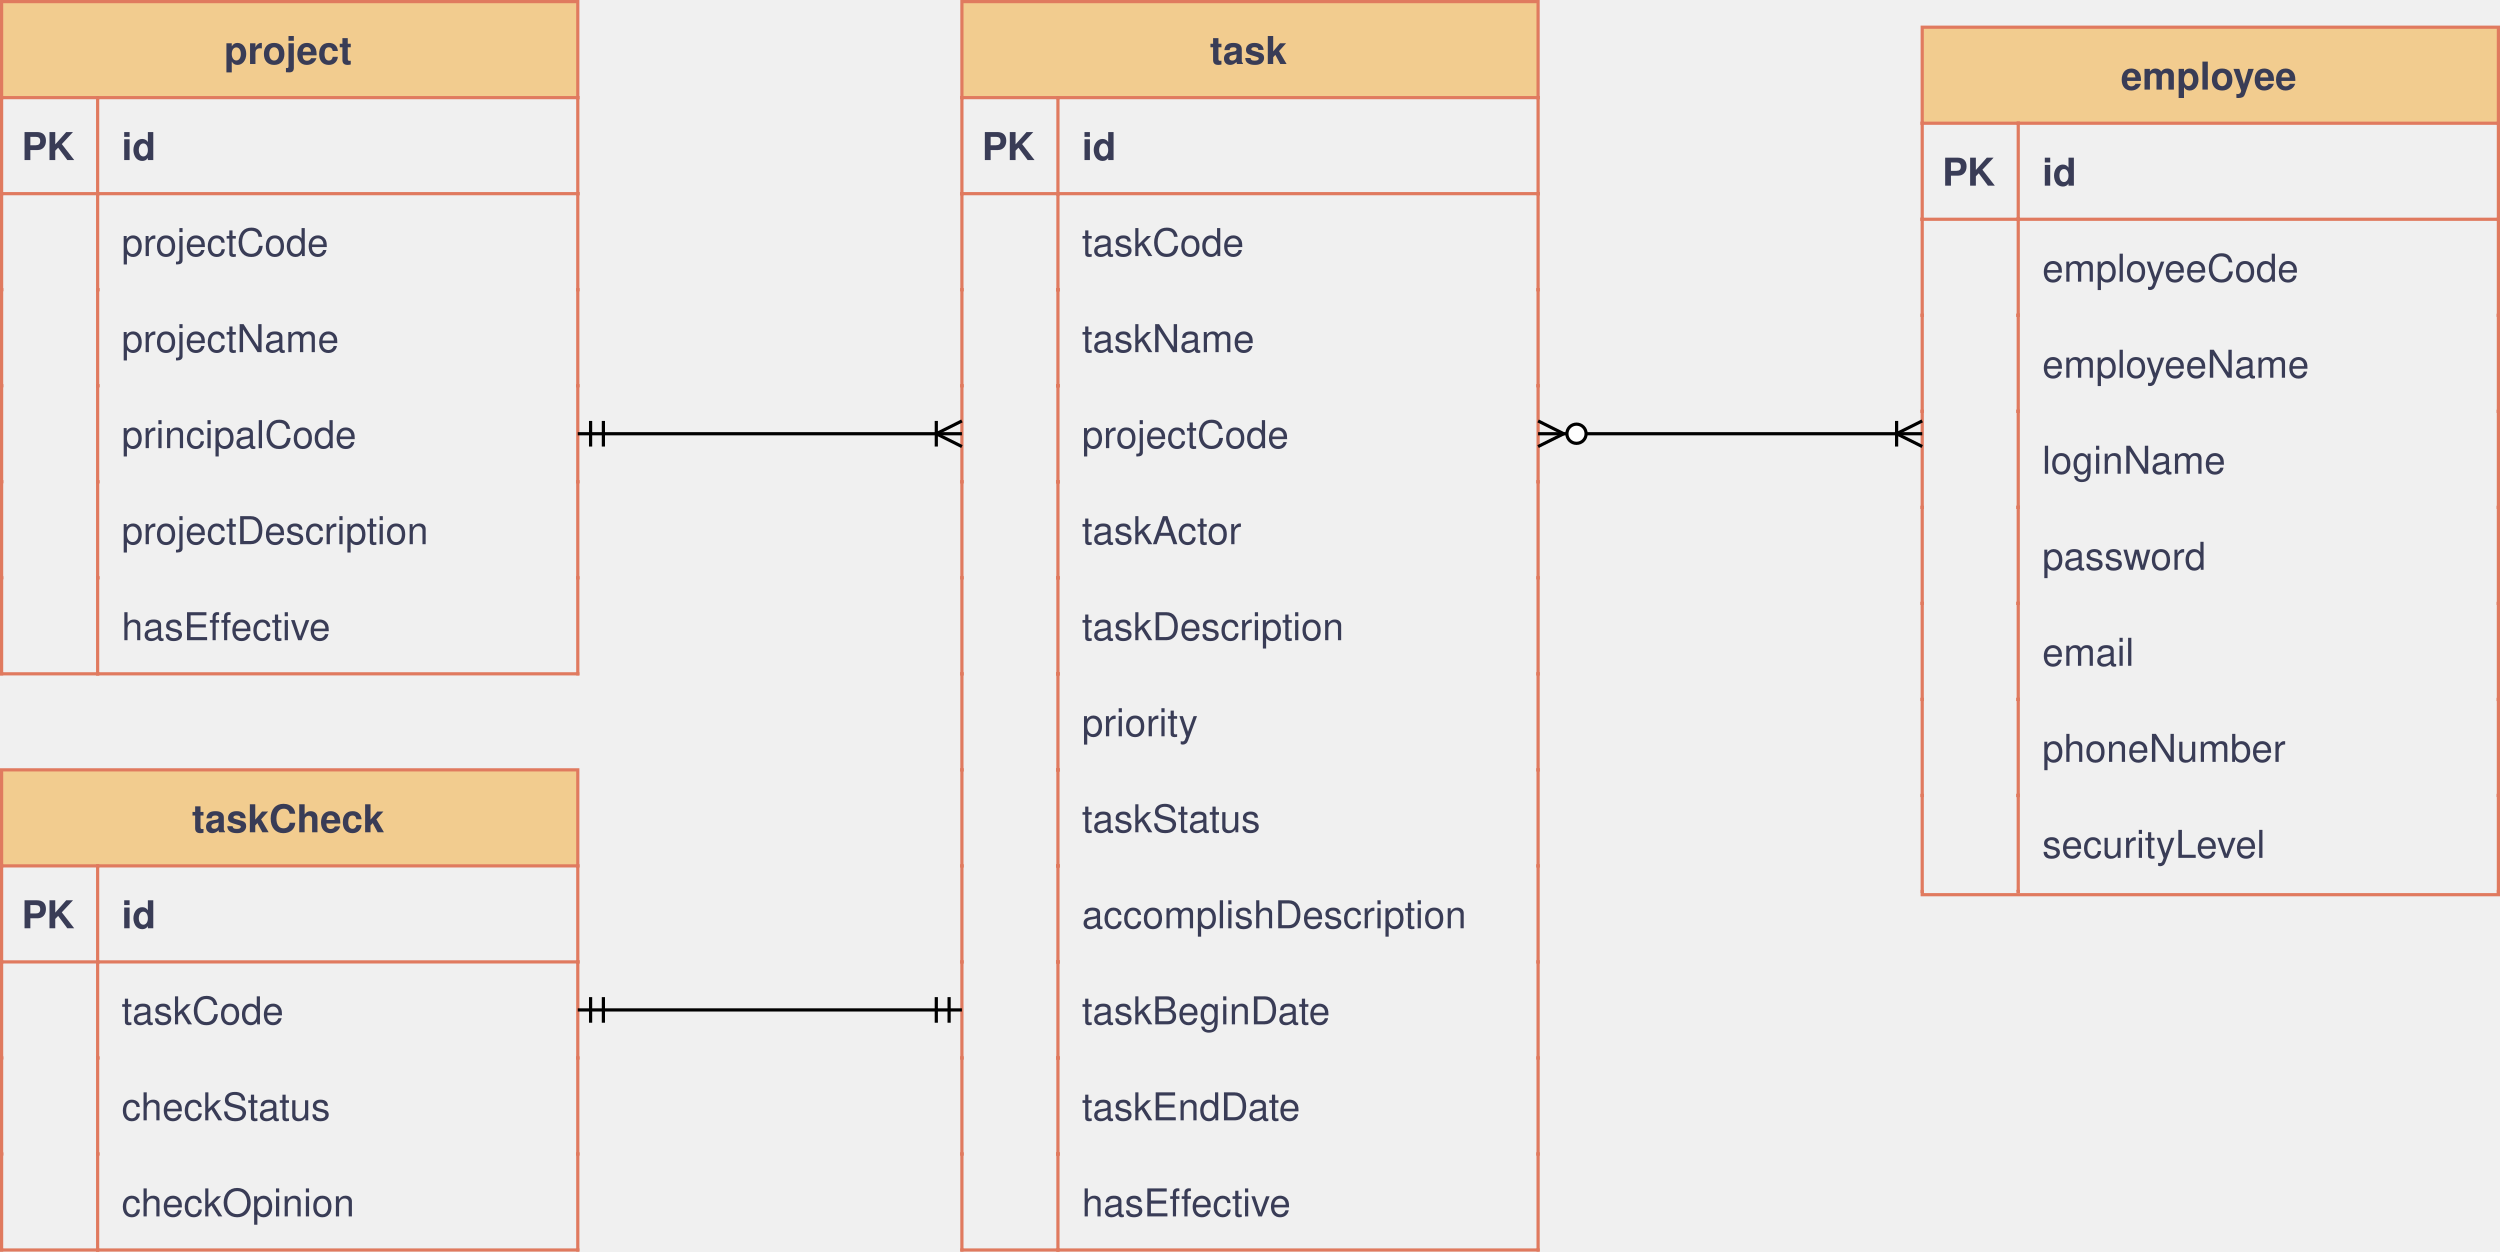
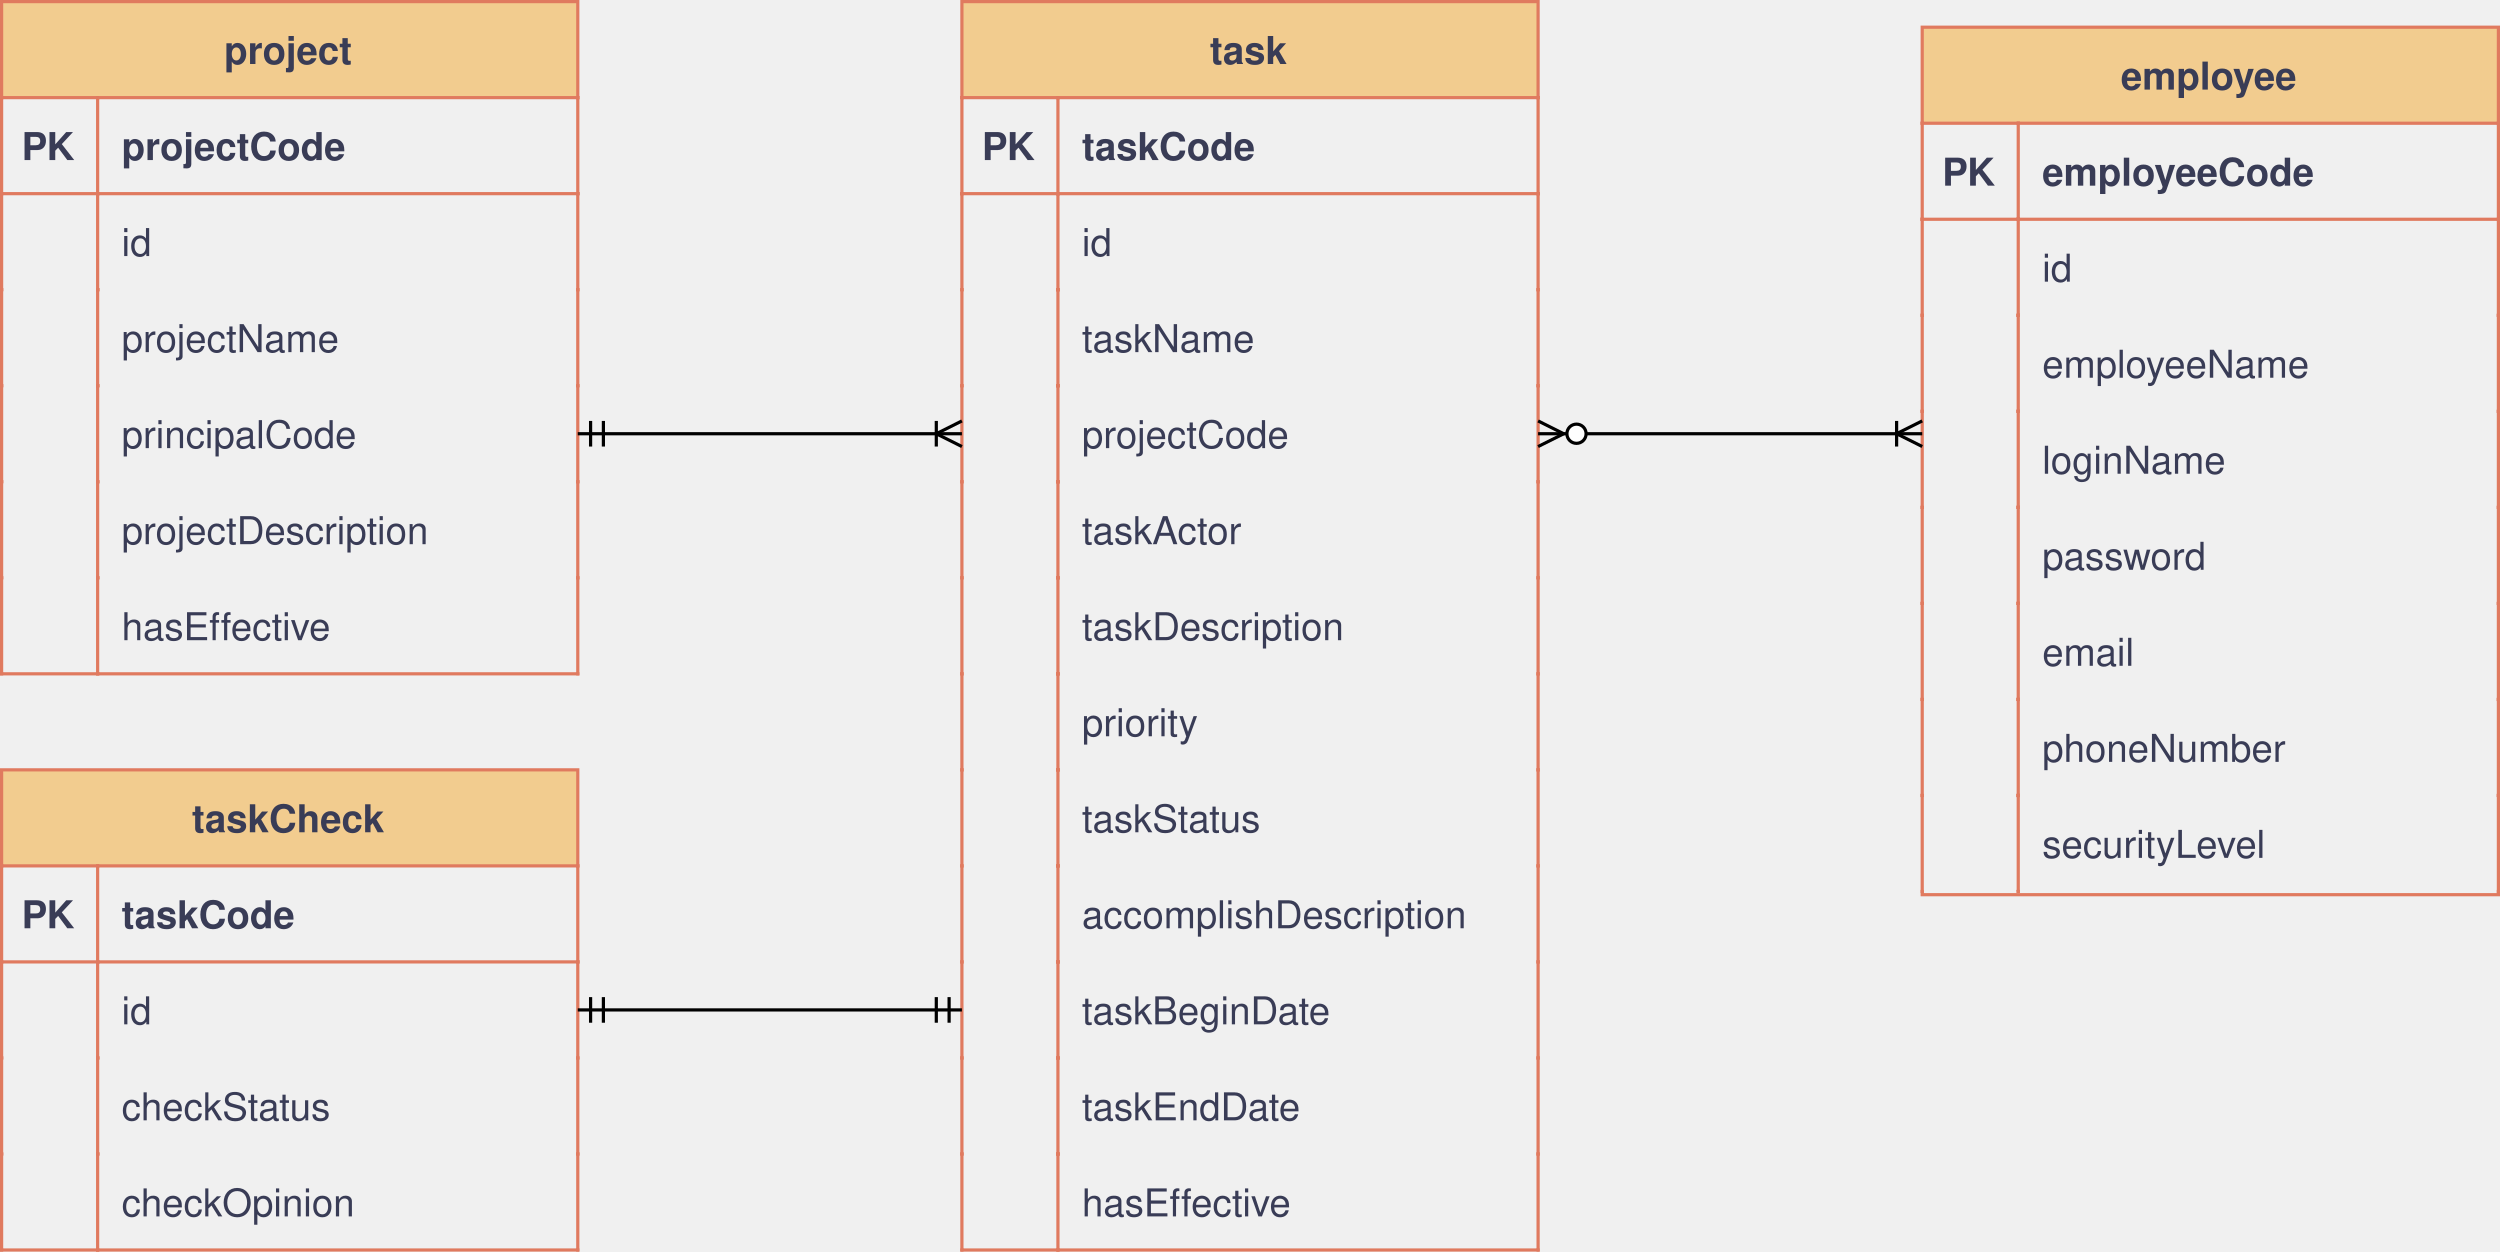
- <svg xmlns="http://www.w3.org/2000/svg" version="1.1" width="781px" height="391px" viewBox="-0.5 -0.5 781 391" content="&lt;mxfile host=&quot;drawio-plugin&quot; modified=&quot;2023-04-18T06:14:41.715Z&quot; agent=&quot;5.0 (Windows NT 6.2; Win64; x64) AppleWebKit/537.36 (KHTML, like Gecko) Chrome/104.0.511.102 Safari/537.36&quot; etag=&quot;b5dJgu8aRuBPpKB90sYV&quot; version=&quot;20.5.3&quot; type=&quot;embed&quot;&gt;&lt;diagram id=&quot;23iRSUPoRavnBvh4doch&quot; name=&quot;Page-1&quot;&gt;7Z1bk6I4FMc/ja9TXAT1sbXt2artuVTPVO3uYxqiZhsJFWK3zqffBAheom1wbGSTTHVNSYAAOf/wS05OQs+fLNefCcgWX3AMk57nxOuef9/zvFEwYP/zhE2Z0He9MmFOUFwmuduEH+gXrBKdKnWFYpjvHUgxTijK9hMjnKYwontpgBD8tn/YDCf7V83AHEoJPyKQyKl/oZguytShN9im/wHRfCGu7Iajcs8ziF7mBK/S6no9z3/oP7j303L3Eoi8qgfNFyDGbztJ/rTnTwjGtPy1XE9gwotWFFt53sOJvfV9E5hSpROC8oxXkKyqZ4fLLMEbCKsbpBtRKOxeM/6TgmeeNM4pILSyne+wBGYNClAKCUtwi+0kAVmOisPLlAVK4kewwSsqMhJb4xlaw/ipNB0/llnxkWXGN3nmM5b5j+pm+G6QoHnKfkfsSfkVxwTm7F4eQU6rI2YoSSY4waS4ff/Bm0yGD8V9E/wCd/ZMncFd8FBdYyfdH/mTIGTpcqlWBf0KCYXrnaSqlD9DvISUbNgh1d5QWHwjCn5Ybr9t9eUOq2MWO9ryBkLXlabndd5bu7IflWlPmDmUzPy+eZ+4KMcLTNAvbtSkMsKuyYvtN7RMQMoqA4gPksa4qPzOgSFSnEJJGvygmODsJyBzSKuEDKOUFs8cjNkfK5qJ8ynoBexeJ2zb3W6zP344YbZLmXGZBHkekCnhDXI1jCnOqkwTOBP5k6qM+e9nTCleVrq5ij4CZYFUgvAdNT2I435LDgNJDt//PCkI9lwUgeSJvWhBOk9K8xXvXbA13xEbHy31uqQPTXBYvzErullSvBsXKI5hei3LhMqW2TGF39ASVWbbMmucG0jYay0FlFUkRpNcMm99n2oWH0oWZ7tua3HxBi+PHecZiFA6fyzPDA8kEXRDEuvTlTW4qkSUsruyRkYWEkqQcG4GibBFSIgGi4oc2nlhwBiJ/D6UECNls2hEiLpJK/cEJqx713VWdEAMOrNB1H3Lhs6yYdQmG3xD2VDXA7PY0D/Jhq9gaSwbGohBazbIPkTLhm6xwfXahEMDZ6NecFC3i05wkJ2JCZ6j1GgyqCtBZzKI3C0ZukuGoEUy+LKPwQwy1BXBKDL4stMgA3n+hklsKhgaCEFrMDTwH1gw3AYMwzbBIDsYDAGDr2wXncBwLOoIoMRYKqirQGsq2CilrlOhjtBshQqyZ8EQKhgZo+TLMUrZglnp62r5DImxbLDBSUXuNjip82zot8gGcS3z2GBkdFJf9hzmMFoRRDeP8BWa23Ow4UmFPI54Ggn+l08NehcSB0Cws1jOiEeaxKL4xq+7DYpqEpNm9i935GoqeLmy1KzrUq0hcq2pNHXd7uRUmr7suTRmKk3fSOdlX3Ze2qk0F0hC6/aI9WS221ttDok2p9L0TXVk9o10ZPaPODLL3ojJM2kaaEFrNFhHZtfR0OZMGiFA89BgpB8zkP2YFRpMDpduoAWd0RDIXkyLhm6hodWJNIGpsywDdbvoxAbZlZgRlEYoA4nJHYcGatCaDnaaZefp0OZkmsDUaZaBkdMsA9mHWPUc7mEeEZRRhFNjEWHnW/Lc7BJebTBCEtkxbJxmRJvzasxaxOuMYaraoTUlji3jtQD5dDZjd4hejepDXCoHnQkRyENTFOQv70PiAAg2Su5c2+LSMDl/dI1+gW0DtBugVtepTgaohXILwJgAtcDIMaZQbgLYALULJKFzOyD0JI1YSHykM7E5JNoMUAtNHWmq64FZhJBHmngvwORBpgZC0JoLdpCp61xoMzotNHWMKTRyjCmUx5g4F0wOTWsgBJ25UE/gtGC43chSyYpuxKZ5rklreZ4dSnC0Z4MnPuFpZ7Vcqga9AWHnxXceEG2Gp3muSWt6nn0l+AYAQvYd8N7DXURZoVk8nNWCzngI5bgDS4du+ZVaDUwT30s3Ag57/gR1u2jEhoHsPeBosJHLTfSgMx8GDbwJlg834UOrSz8PZGeDGXwYqEcb6sQH2XmQEYT58p6mgqGBELQGQwMvggXDbcDQ5rrPgwYBCnqBoa9sF53AIAcg8I7DDwroKjcWDepS0BoNDVbVs2i4DRoGbaKhgY9RLzQMlO2iExpkFyKIIrzMEpQvrGepiSp0poR421hKdJYSvtMiJYYmxS3t2qWuCEZRYig7EnkHYgznKL1nFzGVDg3UoDUdbNRS5+nQ5mzpoUlBS3vvAyO/5TE8HrI0TWOj2WA/4lE4L1z7FY+Ph8PvhbT6bc6S9lyTvuNxNowx1B4PTEqSwe1qWs3koDMhhsdHpyYLGNkltT7yw5O+6iToWhS/1SmwA01q7YBrrag1VP9U0A1W1BrKUDBmRa2hkUNNQ3moya6odYEkdG4LCCJZSLTkSWwOiTb7iiNTh5nqemAUIUbHh5lMmxl/oRC05oIdYeo6F9pcUWtk6gDTyMgBppE8wBRx71AVwDzxeneOsYCww0yla0tuO1hCtDzMNDzhvb7J0lqOSavxnhtXKGuH1pDwHLlRUFDiW4ZSwyKYL5WDzoRwVZZSgvEcCncfKy5EN08wATwAfrrdUzoFS0S4HocIXSZVpYZpfEdIYcXpE9PJT/wFpBvBle2uJUjjb4WMCH84KNjCLko2f+9u/MM3PgVi8369u/NeAAiuEf1b3AP7vXMW29qexDfEOQl4hskYRC/z4h52h6n6D+799JgAneJfoxZKJcAcr0hUFbP4GCkVNOztzIznNlBt2brOER3ViaSw3Svcu493xPqd83hbDQKRj+DX4ECg5SNVZ23FKWUUHmR0mE9ZDFI+F4lcIdqmNZH/ggTX+9R0zpT0f1F6cVvfIUHMPsVws6Mq/1rqe/oPOib//mBftdL7WVX+wUFG7mFG19O/5yhMX7uu/rdvctVX/AUCvhQLp1V9VGxnlTs6ItyyBX87nda6PIxma6pT/yAj7zCji3XKNgnGdPdwArLFFxxDfsR/&lt;/diagram&gt;&lt;/mxfile&gt;" style="background-color: rgb(244, 241, 222);">
+ <svg xmlns="http://www.w3.org/2000/svg" version="1.1" width="781px" height="391px" viewBox="-0.5 -0.5 781 391" content="&lt;mxfile host=&quot;drawio-plugin&quot; modified=&quot;2023-04-19T02:24:55.722Z&quot; agent=&quot;5.0 (Windows NT 6.2; Win64; x64) AppleWebKit/537.36 (KHTML, like Gecko) Chrome/104.0.511.102 Safari/537.36&quot; etag=&quot;LufORzcIm6XwzUST1gNf&quot; version=&quot;20.5.3&quot; type=&quot;embed&quot;&gt;&lt;diagram id=&quot;23iRSUPoRavnBvh4doch&quot; name=&quot;Page-1&quot;&gt;7Z1tc+IqFMc/jW931BiNL6tt987c7sN0d+bufUkNVW5jyBBsdT/9hQQSFdslXTdNOex0dgxJCHL+8AuHA/aC+Xr7kaFs9YnGOOkN+/G2F1z2hsNpOBH/y4RdmTAKozJhyUhcJg3qhG/kJ1aJfZW6ITHODy7klCacZIeJC5qmeMEP0hBj9OnwsnuaHD41Q0tsJHxboMRM/YfEfFWmRsNJnf4XJsuVfvJgPC3P3KHFw5LRTaqe1xsG16PrweVVeXqNdF7qi+YrFNOnvaTgqhfMGaW8/LTeznEiq1ZXW3nf9TNnq3IznHKrG8LyjkeUbNR3x+ssoTuMVQH5TleKKGsmP3J0J5NmOUeMK9sFfZEgrMERSTETCYPiOElQlpPi8jJlRZL4Bu3ohuuM9NHsnmxxfFuaTl4rrHgjMpOHMvN7kfk3VRh5GiVkmYrPC/FN5RNnDOeiLDco5+qKe5Ikc5pQVhQ/uB7O59F1UW5GH/Demav+5CK8Vs/YSw+mwTwci3SzVlVFP2LG8XYvSdXyR0zXmLOduESdHWuL73TFqxbxVOtrEKlrVnvaGk60rpWml1XetV3FB2XaZ8w8Nsz8snlvpShnK8rIT2nURBlh3+TF8RNZJygVjQHFR0kzWjT+/pEhUppiQxryopjR7DtiS8xVQkZJyovvHM7En6iaef9D2AtFWefieFAfiz95ORO2S4VxhQRlHlgo4QlLNcw4zVSmCb7X+TNVx/LzHeWcrpVuzqKP0FogShBB304P+rrfksPEkMPXv58VhPhenKDkVnS0KF0mpfmKfhfV5jth45O1XtX0sQmO2zcVVXefFH3jisQxTs9lmbG1ZfZMETS0hMqsrrPGuaFEdGsp4qIhCZrkhnmrctpZPHq2n58LeL+x7XVfXl47yzO0IOnyprxzfCSOsBvi2D7fbMOzisUquzOrZepxYYWL/pvhYtwiLvSri40c2ukwcEx0fn+UFVNrszjEiurltja3ONVxQnRAAi4TQbd4T4TOEmHaJhECoESo2gEsIoyeHT18RuvOjx46IAan2WD6ED0busWGwbBNODRwNroFB3u7uAQH05mY0CVJQZPBXgkuk0Hn7snQXTKELZIhMD0LMMhQNQRQZAhMp0GG8vyJMrDupAZCcBoMDfwHHgxvA4aoTTCYDgYgYAis7eISGE5FHSGSgKWCvQqcpoKPUuo6FaoIzVaoYHoWgFABZIxSYMYoZSthpc+b9R1mYNngQ5KK3H1IUufZMGqRDfpZ8NgAMiZpZHoOc7zYMMJ3N/gRwx05+PCkQh4nPI2M/ieXBr0IiSMg+FUsvxCPsYjFssevhg2WatKLZg4fd+JpNng5s9S869LuReRcS2mqtt3JpTQj03MJZinNCKTzcmQ6LxVr/EqaV2nD6RcT79Jsd9janBZtrqQZQfVojkB6NEemRxPuSpoGEnCaCN6R2XUitLmSRgsQHhFA+jFD04+pBg+Qw6UbaMFlNISmF9OjoVtoaHUhTQh1lWVobxeX2GC6EjNG0gXJUPIeXEsdUIPTdPDLLDtPhzYX04RQl1mGIJdZhqbrUI0cLnG+YCTjhKZgEeHXW8rc/MZd74ARba6rgbt1F9S9u05s3rVC+dX9vSgheQQ7hvD7eClQmjNSHOUPL0PiCAg+Su5XynltmFwwPce4wL8DtBugVrWpTgaojc03ADABaiHId4Cx+Qog+/j34EJsKzqtgTBcfhsYDw2leFT8yeFic1S0GZ02hjrfVLUDWJww55vgRqc1kIDTRPCTTF0nQpvRaWOoc0xjkHNMY3OOSY4cIIemNRCCy1yoFnB6MHQWDO1u8jyAupdn3RRAsUHIyzD4O1r32AU1uA0Ivy6+84BoMzxtOIC6p2fdFIABwvQdyNHDxYKLSgOLB78OvhhGmXEHng4do0ObgWn699LBwWFsbxeH2DAxvQcSDT5yuYkeXObDpIE3wfPhTfjQ6tbPE9PZAIMPE/toQ5f4YDoPMkao3N4TKhgaCMFpMDTwIngwvA0Y2tz3edIgQMEtMIys7eISGMwABDlw+MYR3+Rg0WAvBafR0GAzPY+Gt0HDpE00NPAxuoWGibVdXEKD6UJEiwVdZwnJV96z1EQVLlNC9zaeEp2lRNBvkRIR1LilqiGAokRkOhLlAGKGlyS9FA+BSocGanCaDj5qqfN0aHO1dAQ1aCkCGbMUnQ5Zukpj0GzwMUuF82Lgf7yj83Boc330cAD15zvqpgAKD0JKhsH9blrN5OAyIaLTs1PzFV74LbX+5A9PBraLoCtR/NagwE802b0HnGtHrci+e3mDHbUiEwpgdtSKQE41ReZUk99R69XCcPmNQHPJo6KlIWNzVLQ5YpxCnWyq2gEoTkzNySa4O2o1kIDTRPAzTF0nQps7ak2hTjBNQU4wTc0JpoX0DqkA5vmwd9EHCwg/zVS6tsy3Bk+IbhGi3a21+lD34a2bAihIDPvmS0FBiS8ZSQFHMDeRg8uEGNhspYTjJdaOPlGDhO9ucYJkAPxVfaZ0B5aIGAwlRPg6UY0ap/EFY4UVr26FTr7TTyjdaa7Up9Yojb8UMmLyy2HNFvFQtvuxf/CvPPgQ6sPL7f7JSw0gvCX8hy6D+Lx3lziqb5IH+p4E3eFkhhYPy6IM+9NUo+vB5dUpAfaLf40EqLw3Od2whapm/WOkXNOwt7cyXtrAttMa9E/oqEpkhe0e8UE5XhDrV8njuhmEOh/Nr8mRQMuvpO6qxWlkND7K6DifshqMfF4lcotom9ZE/hMzWp2z07lQ0ntRelGsr5gRYZ9iurlvK/9K6gf6Dzsm/9HkULVG/2wr//Aoo8FxRufT/7BvsXztvPqve3LbLv4VAn4tFp5XtZVQpyd0GnWtm650eRzN1lSnwVFGw+OMXq1Tccgo5fuXM5StPtEYyyv+Bw==&lt;/diagram&gt;&lt;/mxfile&gt;" style="background-color: rgb(244, 241, 222);">
  <defs>
    <clipPath id="mx-clip-600-38-30-30-0">
      <rect x="600" y="38" width="30" height="30" />
    </clipPath>
    <clipPath id="mx-clip-636-38-144-30-0">
      <rect x="636" y="38" width="144" height="30" />
    </clipPath>
    <clipPath id="mx-clip-636-68-144-30-0">
      <rect x="636" y="68" width="144" height="30" />
    </clipPath>
    <clipPath id="mx-clip-636-98-144-30-0">
      <rect x="636" y="98" width="144" height="30" />
    </clipPath>
    <clipPath id="mx-clip-636-128-144-30-0">
      <rect x="636" y="128" width="144" height="30" />
    </clipPath>
    <clipPath id="mx-clip-636-158-144-30-0">
      <rect x="636" y="158" width="144" height="30" />
    </clipPath>
    <clipPath id="mx-clip-636-188-144-30-0">
      <rect x="636" y="188" width="144" height="30" />
    </clipPath>
    <clipPath id="mx-clip-636-218-144-30-0">
      <rect x="636" y="218" width="144" height="30" />
    </clipPath>
    <clipPath id="mx-clip-636-248-144-30-0">
      <rect x="636" y="248" width="144" height="30" />
    </clipPath>
    <clipPath id="mx-clip-0-30-30-30-0">
      <rect x="0" y="30" width="30" height="30" />
    </clipPath>
    <clipPath id="mx-clip-36-30-144-30-0">
      <rect x="36" y="30" width="144" height="30" />
    </clipPath>
    <clipPath id="mx-clip-36-60-144-30-0">
      <rect x="36" y="60" width="144" height="30" />
    </clipPath>
    <clipPath id="mx-clip-36-90-144-30-0">
      <rect x="36" y="90" width="144" height="30" />
    </clipPath>
    <clipPath id="mx-clip-36-120-144-30-0">
      <rect x="36" y="120" width="144" height="30" />
    </clipPath>
    <clipPath id="mx-clip-36-150-144-30-0">
      <rect x="36" y="150" width="144" height="30" />
    </clipPath>
    <clipPath id="mx-clip-36-180-144-30-0">
      <rect x="36" y="180" width="144" height="30" />
    </clipPath>
    <clipPath id="mx-clip-300-30-30-30-0">
      <rect x="300" y="30" width="30" height="30" />
    </clipPath>
    <clipPath id="mx-clip-336-30-144-30-0">
      <rect x="336" y="30" width="144" height="30" />
    </clipPath>
    <clipPath id="mx-clip-336-60-144-30-0">
      <rect x="336" y="60" width="144" height="30" />
    </clipPath>
    <clipPath id="mx-clip-336-90-144-30-0">
      <rect x="336" y="90" width="144" height="30" />
    </clipPath>
    <clipPath id="mx-clip-336-120-144-30-0">
      <rect x="336" y="120" width="144" height="30" />
    </clipPath>
    <clipPath id="mx-clip-336-150-144-30-0">
      <rect x="336" y="150" width="144" height="30" />
    </clipPath>
    <clipPath id="mx-clip-336-180-144-30-0">
      <rect x="336" y="180" width="144" height="30" />
    </clipPath>
    <clipPath id="mx-clip-336-210-144-30-0">
      <rect x="336" y="210" width="144" height="30" />
    </clipPath>
    <clipPath id="mx-clip-336-240-144-30-0">
      <rect x="336" y="240" width="144" height="30" />
    </clipPath>
    <clipPath id="mx-clip-336-270-144-30-0">
      <rect x="336" y="270" width="144" height="30" />
    </clipPath>
    <clipPath id="mx-clip-336-300-144-30-0">
      <rect x="336" y="300" width="144" height="30" />
    </clipPath>
    <clipPath id="mx-clip-336-330-144-30-0">
      <rect x="336" y="330" width="144" height="30" />
    </clipPath>
    <clipPath id="mx-clip-336-360-144-30-0">
      <rect x="336" y="360" width="144" height="30" />
    </clipPath>
    <clipPath id="mx-clip-0-270-30-30-0">
      <rect x="0" y="270" width="30" height="30" />
    </clipPath>
    <clipPath id="mx-clip-36-270-144-30-0">
      <rect x="36" y="270" width="144" height="30" />
    </clipPath>
    <clipPath id="mx-clip-36-300-144-30-0">
      <rect x="36" y="300" width="144" height="30" />
    </clipPath>
    <clipPath id="mx-clip-36-330-144-30-0">
      <rect x="36" y="330" width="144" height="30" />
    </clipPath>
    <clipPath id="mx-clip-36-360-144-30-0">
      <rect x="36" y="360" width="144" height="30" />
    </clipPath>
  </defs>
  <g>
    <path d="M 600 38 L 600 8 L 780 8 L 780 38" fill="#f2cc8f" stroke="#e07a5f" stroke-miterlimit="10" pointer-events="all" />
    <path d="M 600 38 L 600 279 L 780 279 L 780 38" fill="none" stroke="#e07a5f" stroke-miterlimit="10" pointer-events="none" />
    <path d="M 600 38 L 780 38" fill="none" stroke="#e07a5f" stroke-miterlimit="10" pointer-events="none" />
    <path d="M 630 38 L 630 68 L 630 98 L 630 128 L 630 158 L 630 188 L 630 218 L 630 248 L 630 278" fill="none" stroke="#e07a5f" stroke-miterlimit="10" pointer-events="none" />
    <g fill="#393C56" font-family="Helvetica" font-weight="bold" pointer-events="none" text-anchor="middle" font-size="12px">
      <text x="689.5" y="27.5">employee</text>
    </g>
    <path d="M 600 38 M 780 38 M 780 68 L 600 68" fill="none" stroke="#e07a5f" stroke-linecap="square" stroke-miterlimit="10" pointer-events="none" />
    <path d="M 600 38 M 630 38 M 630 68 M 600 68" fill="none" stroke="#e07a5f" stroke-linecap="square" stroke-miterlimit="10" pointer-events="none" />
    <g fill="#393C56" font-family="Helvetica" font-weight="bold" pointer-events="none" clip-path="url(#mx-clip-600-38-30-30-0)" text-anchor="middle" font-size="12px">
      <text x="614.5" y="57.5">PK</text>
    </g>
    <path d="M 630 38 M 780 38 M 780 68 M 630 68" fill="none" stroke="#e07a5f" stroke-linecap="square" stroke-miterlimit="10" pointer-events="none" />
    <g fill="#393C56" font-family="Helvetica" font-weight="bold" text-decoration="underline" pointer-events="none" clip-path="url(#mx-clip-636-38-144-30-0)" font-size="12px">
-       <text x="637.5" y="57.5">id</text>
+       <text x="637.5" y="57.5">employeeCode</text>
    </g>
    <path d="M 600 68 M 630 68 M 630 98 M 600 98" fill="none" stroke="#e07a5f" stroke-linecap="square" stroke-miterlimit="10" pointer-events="none" />
    <path d="M 630 68 M 780 68 M 780 98 M 630 98" fill="none" stroke="#e07a5f" stroke-linecap="square" stroke-miterlimit="10" pointer-events="none" />
    <g fill="#393C56" font-family="Helvetica" pointer-events="none" clip-path="url(#mx-clip-636-68-144-30-0)" font-size="12px">
-       <text x="637.5" y="87.5">employeeCode</text>
+       <text x="637.5" y="87.5">id</text>
    </g>
    <path d="M 600 98 M 630 98 M 630 128 M 600 128" fill="none" stroke="#e07a5f" stroke-linecap="square" stroke-miterlimit="10" pointer-events="none" />
    <path d="M 630 98 M 780 98 M 780 128 M 630 128" fill="none" stroke="#e07a5f" stroke-linecap="square" stroke-miterlimit="10" pointer-events="none" />
    <g fill="#393C56" font-family="Helvetica" pointer-events="none" clip-path="url(#mx-clip-636-98-144-30-0)" font-size="12px">
      <text x="637.5" y="117.5">employeeName</text>
    </g>
    <path d="M 600 128 M 630 128 M 630 158 M 600 158" fill="none" stroke="#e07a5f" stroke-linecap="square" stroke-miterlimit="10" pointer-events="none" />
    <path d="M 630 128 M 780 128 M 780 158 M 630 158" fill="none" stroke="#e07a5f" stroke-linecap="square" stroke-miterlimit="10" pointer-events="none" />
    <g fill="#393C56" font-family="Helvetica" pointer-events="none" clip-path="url(#mx-clip-636-128-144-30-0)" font-size="12px">
      <text x="637.5" y="147.5">loginName</text>
    </g>
    <path d="M 600 158 M 630 158 M 630 188 M 600 188" fill="none" stroke="#e07a5f" stroke-linecap="square" stroke-miterlimit="10" pointer-events="none" />
    <path d="M 630 158 M 780 158 M 780 188 M 630 188" fill="none" stroke="#e07a5f" stroke-linecap="square" stroke-miterlimit="10" pointer-events="none" />
    <g fill="#393C56" font-family="Helvetica" pointer-events="none" clip-path="url(#mx-clip-636-158-144-30-0)" font-size="12px">
      <text x="637.5" y="177.5">password</text>
    </g>
    <path d="M 600 188 M 630 188 M 630 218 M 600 218" fill="none" stroke="#e07a5f" stroke-linecap="square" stroke-miterlimit="10" pointer-events="none" />
    <path d="M 630 188 M 780 188 M 780 218 M 630 218" fill="none" stroke="#e07a5f" stroke-linecap="square" stroke-miterlimit="10" pointer-events="none" />
    <g fill="#393C56" font-family="Helvetica" pointer-events="none" clip-path="url(#mx-clip-636-188-144-30-0)" font-size="12px">
      <text x="637.5" y="207.5">email</text>
    </g>
    <path d="M 600 218 M 630 218 M 630 248 M 600 248" fill="none" stroke="#e07a5f" stroke-linecap="square" stroke-miterlimit="10" pointer-events="none" />
    <path d="M 630 218 M 780 218 M 780 248 M 630 248" fill="none" stroke="#e07a5f" stroke-linecap="square" stroke-miterlimit="10" pointer-events="none" />
    <g fill="#393C56" font-family="Helvetica" pointer-events="none" clip-path="url(#mx-clip-636-218-144-30-0)" font-size="12px">
      <text x="637.5" y="237.5">phoneNumber</text>
    </g>
    <path d="M 600 248 M 630 248 M 630 278 M 600 278" fill="none" stroke="#e07a5f" stroke-linecap="square" stroke-miterlimit="10" pointer-events="none" />
    <path d="M 630 248 M 780 248 M 780 278 M 630 278" fill="none" stroke="#e07a5f" stroke-linecap="square" stroke-miterlimit="10" pointer-events="none" />
    <g fill="#393C56" font-family="Helvetica" pointer-events="none" clip-path="url(#mx-clip-636-248-144-30-0)" font-size="12px">
      <text x="637.5" y="267.5">securityLevel</text>
    </g>
    <path d="M 0 30 L 0 0 L 180 0 L 180 30" fill="#f2cc8f" stroke="#e07a5f" stroke-miterlimit="10" pointer-events="none" />
    <path d="M 0 30 L 0 210 L 180 210 L 180 30" fill="none" stroke="#e07a5f" stroke-miterlimit="10" pointer-events="none" />
    <path d="M 0 30 L 180 30" fill="none" stroke="#e07a5f" stroke-miterlimit="10" pointer-events="none" />
    <path d="M 30 30 L 30 60 L 30 90 L 30 120 L 30 150 L 30 180 L 30 210" fill="none" stroke="#e07a5f" stroke-miterlimit="10" pointer-events="none" />
    <g fill="#393C56" font-family="Helvetica" font-weight="bold" pointer-events="none" text-anchor="middle" font-size="12px">
      <text x="89.5" y="19.5">project</text>
    </g>
    <path d="M 0 30 M 180 30 M 180 60 L 0 60" fill="none" stroke="#e07a5f" stroke-linecap="square" stroke-miterlimit="10" pointer-events="none" />
    <path d="M 0 30 M 30 30 M 30 60 M 0 60" fill="none" stroke="#e07a5f" stroke-linecap="square" stroke-miterlimit="10" pointer-events="none" />
    <g fill="#393C56" font-family="Helvetica" font-weight="bold" pointer-events="none" clip-path="url(#mx-clip-0-30-30-30-0)" text-anchor="middle" font-size="12px">
      <text x="14.5" y="49.5">PK</text>
    </g>
    <path d="M 30 30 M 180 30 M 180 60 M 30 60" fill="none" stroke="#e07a5f" stroke-linecap="square" stroke-miterlimit="10" pointer-events="none" />
    <g fill="#393C56" font-family="Helvetica" font-weight="bold" text-decoration="underline" pointer-events="none" clip-path="url(#mx-clip-36-30-144-30-0)" font-size="12px">
-       <text x="37.5" y="49.5">id</text>
+       <text x="37.5" y="49.5">projectCode</text>
    </g>
    <path d="M 0 60 M 30 60 M 30 90 M 0 90" fill="none" stroke="#e07a5f" stroke-linecap="square" stroke-miterlimit="10" pointer-events="none" />
    <path d="M 30 60 M 180 60 M 180 90 M 30 90" fill="none" stroke="#e07a5f" stroke-linecap="square" stroke-miterlimit="10" pointer-events="none" />
    <g fill="#393C56" font-family="Helvetica" pointer-events="none" clip-path="url(#mx-clip-36-60-144-30-0)" font-size="12px">
-       <text x="37.5" y="79.5">projectCode</text>
+       <text x="37.5" y="79.5">id</text>
    </g>
    <path d="M 0 90 M 30 90 M 30 120 M 0 120" fill="none" stroke="#e07a5f" stroke-linecap="square" stroke-miterlimit="10" pointer-events="none" />
    <path d="M 30 90 M 180 90 M 180 120 M 30 120" fill="none" stroke="#e07a5f" stroke-linecap="square" stroke-miterlimit="10" pointer-events="none" />
    <g fill="#393C56" font-family="Helvetica" pointer-events="none" clip-path="url(#mx-clip-36-90-144-30-0)" font-size="12px">
      <text x="37.5" y="109.5">projectName</text>
    </g>
    <path d="M 0 120 M 30 120 M 30 150 M 0 150" fill="none" stroke="#e07a5f" stroke-linecap="square" stroke-miterlimit="10" pointer-events="none" />
    <path d="M 30 120 M 180 120 M 180 150 M 30 150" fill="none" stroke="#e07a5f" stroke-linecap="square" stroke-miterlimit="10" pointer-events="none" />
    <g fill="#393C56" font-family="Helvetica" pointer-events="none" clip-path="url(#mx-clip-36-120-144-30-0)" font-size="12px">
      <text x="37.5" y="139.5">principalCode</text>
    </g>
    <path d="M 0 150 M 30 150 M 30 180 M 0 180" fill="none" stroke="#e07a5f" stroke-linecap="square" stroke-miterlimit="10" pointer-events="none" />
    <path d="M 30 150 M 180 150 M 180 180 M 30 180" fill="none" stroke="#e07a5f" stroke-linecap="square" stroke-miterlimit="10" pointer-events="none" />
    <g fill="#393C56" font-family="Helvetica" pointer-events="none" clip-path="url(#mx-clip-36-150-144-30-0)" font-size="12px">
      <text x="37.5" y="169.5">projectDescription</text>
    </g>
    <path d="M 0 180 M 30 180 M 30 210 M 0 210" fill="none" stroke="#e07a5f" stroke-linecap="square" stroke-miterlimit="10" pointer-events="none" />
    <path d="M 30 180 M 180 180 M 180 210 M 30 210" fill="none" stroke="#e07a5f" stroke-linecap="square" stroke-miterlimit="10" pointer-events="none" />
    <g fill="#393C56" font-family="Helvetica" pointer-events="none" clip-path="url(#mx-clip-36-180-144-30-0)" font-size="12px">
      <text x="37.5" y="199.5">hasEffective</text>
    </g>
    <path d="M 300 30 L 300 0 L 480 0 L 480 30" fill="#f2cc8f" stroke="#e07a5f" stroke-miterlimit="10" pointer-events="none" />
    <path d="M 300 30 L 300 390 L 480 390 L 480 30" fill="none" stroke="#e07a5f" stroke-miterlimit="10" pointer-events="none" />
    <path d="M 300 30 L 480 30" fill="none" stroke="#e07a5f" stroke-miterlimit="10" pointer-events="none" />
    <path d="M 330 30 L 330 60 L 330 90 L 330 120 L 330 150 L 330 180 L 330 210 L 330 240 L 330 270 L 330 300 L 330 330 L 330 360 L 330 390" fill="none" stroke="#e07a5f" stroke-miterlimit="10" pointer-events="none" />
    <g fill="#393C56" font-family="Helvetica" font-weight="bold" pointer-events="none" text-anchor="middle" font-size="12px">
      <text x="389.5" y="19.5">task</text>
    </g>
    <path d="M 300 30 M 480 30 M 480 60 L 300 60" fill="none" stroke="#e07a5f" stroke-linecap="square" stroke-miterlimit="10" pointer-events="none" />
    <path d="M 300 30 M 330 30 M 330 60 M 300 60" fill="none" stroke="#e07a5f" stroke-linecap="square" stroke-miterlimit="10" pointer-events="none" />
    <g fill="#393C56" font-family="Helvetica" font-weight="bold" pointer-events="none" clip-path="url(#mx-clip-300-30-30-30-0)" text-anchor="middle" font-size="12px">
      <text x="314.5" y="49.5">PK</text>
    </g>
    <path d="M 330 30 M 480 30 M 480 60 M 330 60" fill="none" stroke="#e07a5f" stroke-linecap="square" stroke-miterlimit="10" pointer-events="none" />
    <g fill="#393C56" font-family="Helvetica" font-weight="bold" text-decoration="underline" pointer-events="none" clip-path="url(#mx-clip-336-30-144-30-0)" font-size="12px">
-       <text x="337.5" y="49.5">id</text>
+       <text x="337.5" y="49.5">taskCode</text>
    </g>
    <path d="M 300 60 M 330 60 M 330 90 M 300 90" fill="none" stroke="#e07a5f" stroke-linecap="square" stroke-miterlimit="10" pointer-events="none" />
    <path d="M 330 60 M 480 60 M 480 90 M 330 90" fill="none" stroke="#e07a5f" stroke-linecap="square" stroke-miterlimit="10" pointer-events="none" />
    <g fill="#393C56" font-family="Helvetica" pointer-events="none" clip-path="url(#mx-clip-336-60-144-30-0)" font-size="12px">
-       <text x="337.5" y="79.5">taskCode</text>
+       <text x="337.5" y="79.5">id</text>
    </g>
    <path d="M 300 90 M 330 90 M 330 120 M 300 120" fill="none" stroke="#e07a5f" stroke-linecap="square" stroke-miterlimit="10" pointer-events="none" />
    <path d="M 330 90 M 480 90 M 480 120 M 330 120" fill="none" stroke="#e07a5f" stroke-linecap="square" stroke-miterlimit="10" pointer-events="none" />
    <g fill="#393C56" font-family="Helvetica" pointer-events="none" clip-path="url(#mx-clip-336-90-144-30-0)" font-size="12px">
      <text x="337.5" y="109.5">taskName</text>
    </g>
    <path d="M 300 120 M 330 120 M 330 150 M 300 150" fill="none" stroke="#e07a5f" stroke-linecap="square" stroke-miterlimit="10" pointer-events="none" />
    <path d="M 330 120 M 480 120 M 480 150 M 330 150" fill="none" stroke="#e07a5f" stroke-linecap="square" stroke-miterlimit="10" pointer-events="none" />
    <g fill="#393C56" font-family="Helvetica" pointer-events="none" clip-path="url(#mx-clip-336-120-144-30-0)" font-size="12px">
      <text x="337.5" y="139.5">projectCode</text>
    </g>
    <path d="M 300 150 M 330 150 M 330 180 M 300 180" fill="none" stroke="#e07a5f" stroke-linecap="square" stroke-miterlimit="10" pointer-events="none" />
    <path d="M 330 150 M 480 150 M 480 180 M 330 180" fill="none" stroke="#e07a5f" stroke-linecap="square" stroke-miterlimit="10" pointer-events="none" />
    <g fill="#393C56" font-family="Helvetica" pointer-events="none" clip-path="url(#mx-clip-336-150-144-30-0)" font-size="12px">
      <text x="337.5" y="169.5">taskActor</text>
    </g>
    <path d="M 300 180 M 330 180 M 330 210 M 300 210" fill="none" stroke="#e07a5f" stroke-linecap="square" stroke-miterlimit="10" pointer-events="none" />
    <path d="M 330 180 M 480 180 M 480 210 M 330 210" fill="none" stroke="#e07a5f" stroke-linecap="square" stroke-miterlimit="10" pointer-events="none" />
    <g fill="#393C56" font-family="Helvetica" pointer-events="none" clip-path="url(#mx-clip-336-180-144-30-0)" font-size="12px">
      <text x="337.5" y="199.5">taskDescription</text>
    </g>
    <path d="M 300 210 M 330 210 M 330 240 M 300 240" fill="none" stroke="#e07a5f" stroke-linecap="square" stroke-miterlimit="10" pointer-events="none" />
    <path d="M 330 210 M 480 210 M 480 240 M 330 240" fill="none" stroke="#e07a5f" stroke-linecap="square" stroke-miterlimit="10" pointer-events="none" />
    <g fill="#393C56" font-family="Helvetica" pointer-events="none" clip-path="url(#mx-clip-336-210-144-30-0)" font-size="12px">
      <text x="337.5" y="229.5">priority</text>
    </g>
    <path d="M 300 240 M 330 240 M 330 270 M 300 270" fill="none" stroke="#e07a5f" stroke-linecap="square" stroke-miterlimit="10" pointer-events="none" />
    <path d="M 330 240 M 480 240 M 480 270 M 330 270" fill="none" stroke="#e07a5f" stroke-linecap="square" stroke-miterlimit="10" pointer-events="none" />
    <g fill="#393C56" font-family="Helvetica" pointer-events="none" clip-path="url(#mx-clip-336-240-144-30-0)" font-size="12px">
      <text x="337.5" y="259.5">taskStatus</text>
    </g>
    <path d="M 300 270 M 330 270 M 330 300 M 300 300" fill="none" stroke="#e07a5f" stroke-linecap="square" stroke-miterlimit="10" pointer-events="none" />
    <path d="M 330 270 M 480 270 M 480 300 M 330 300" fill="none" stroke="#e07a5f" stroke-linecap="square" stroke-miterlimit="10" pointer-events="none" />
    <g fill="#393C56" font-family="Helvetica" pointer-events="none" clip-path="url(#mx-clip-336-270-144-30-0)" font-size="12px">
      <text x="337.5" y="289.5">accomplishDescription</text>
    </g>
    <path d="M 300 300 M 330 300 M 330 330 M 300 330" fill="none" stroke="#e07a5f" stroke-linecap="square" stroke-miterlimit="10" pointer-events="none" />
    <path d="M 330 300 M 480 300 M 480 330 M 330 330" fill="none" stroke="#e07a5f" stroke-linecap="square" stroke-miterlimit="10" pointer-events="none" />
    <g fill="#393C56" font-family="Helvetica" pointer-events="none" clip-path="url(#mx-clip-336-300-144-30-0)" font-size="12px">
      <text x="337.5" y="319.5">taskBeginDate</text>
    </g>
    <path d="M 300 330 M 330 330 M 330 360 M 300 360" fill="none" stroke="#e07a5f" stroke-linecap="square" stroke-miterlimit="10" pointer-events="none" />
    <path d="M 330 330 M 480 330 M 480 360 M 330 360" fill="none" stroke="#e07a5f" stroke-linecap="square" stroke-miterlimit="10" pointer-events="none" />
    <g fill="#393C56" font-family="Helvetica" pointer-events="none" clip-path="url(#mx-clip-336-330-144-30-0)" font-size="12px">
      <text x="337.5" y="349.5">taskEndDate</text>
    </g>
    <path d="M 300 360 M 330 360 M 330 390 M 300 390" fill="none" stroke="#e07a5f" stroke-linecap="square" stroke-miterlimit="10" pointer-events="none" />
    <path d="M 330 360 M 480 360 M 480 390 M 330 390" fill="none" stroke="#e07a5f" stroke-linecap="square" stroke-miterlimit="10" pointer-events="none" />
    <g fill="#393C56" font-family="Helvetica" pointer-events="none" clip-path="url(#mx-clip-336-360-144-30-0)" font-size="12px">
      <text x="337.5" y="379.5">hasEffective</text>
    </g>
    <path d="M 0 270 L 0 240 L 180 240 L 180 270" fill="#f2cc8f" stroke="#e07a5f" stroke-miterlimit="10" pointer-events="none" />
    <path d="M 0 270 L 0 390 L 180 390 L 180 270" fill="none" stroke="#e07a5f" stroke-miterlimit="10" pointer-events="none" />
    <path d="M 0 270 L 180 270" fill="none" stroke="#e07a5f" stroke-miterlimit="10" pointer-events="none" />
    <path d="M 30 270 L 30 300 L 30 330 L 30 360 L 30 390" fill="none" stroke="#e07a5f" stroke-miterlimit="10" pointer-events="none" />
    <g fill="#393C56" font-family="Helvetica" font-weight="bold" pointer-events="none" text-anchor="middle" font-size="12px">
      <text x="89.5" y="259.5">taskCheck</text>
    </g>
    <path d="M 0 270 M 180 270 M 180 300 L 0 300" fill="none" stroke="#e07a5f" stroke-linecap="square" stroke-miterlimit="10" pointer-events="none" />
    <path d="M 0 270 M 30 270 M 30 300 M 0 300" fill="none" stroke="#e07a5f" stroke-linecap="square" stroke-miterlimit="10" pointer-events="none" />
    <g fill="#393C56" font-family="Helvetica" font-weight="bold" pointer-events="none" clip-path="url(#mx-clip-0-270-30-30-0)" text-anchor="middle" font-size="12px">
      <text x="14.5" y="289.5">PK</text>
    </g>
    <path d="M 30 270 M 180 270 M 180 300 M 30 300" fill="none" stroke="#e07a5f" stroke-linecap="square" stroke-miterlimit="10" pointer-events="none" />
    <g fill="#393C56" font-family="Helvetica" font-weight="bold" text-decoration="underline" pointer-events="none" clip-path="url(#mx-clip-36-270-144-30-0)" font-size="12px">
-       <text x="37.5" y="289.5">id</text>
+       <text x="37.5" y="289.5">taskCode</text>
    </g>
    <path d="M 0 300 M 30 300 M 30 330 M 0 330" fill="none" stroke="#e07a5f" stroke-linecap="square" stroke-miterlimit="10" pointer-events="none" />
    <path d="M 30 300 M 180 300 M 180 330 M 30 330" fill="none" stroke="#e07a5f" stroke-linecap="square" stroke-miterlimit="10" pointer-events="none" />
    <g fill="#393C56" font-family="Helvetica" pointer-events="none" clip-path="url(#mx-clip-36-300-144-30-0)" font-size="12px">
-       <text x="37.5" y="319.5">taskCode</text>
+       <text x="37.5" y="319.5">id</text>
    </g>
    <path d="M 0 330 M 30 330 M 30 360 M 0 360" fill="none" stroke="#e07a5f" stroke-linecap="square" stroke-miterlimit="10" pointer-events="none" />
    <path d="M 30 330 M 180 330 M 180 360 M 30 360" fill="none" stroke="#e07a5f" stroke-linecap="square" stroke-miterlimit="10" pointer-events="none" />
    <g fill="#393C56" font-family="Helvetica" pointer-events="none" clip-path="url(#mx-clip-36-330-144-30-0)" font-size="12px">
      <text x="37.5" y="349.5">checkStatus </text>
    </g>
    <path d="M 0 360 M 30 360 M 30 390 M 0 390" fill="none" stroke="#e07a5f" stroke-linecap="square" stroke-miterlimit="10" pointer-events="none" />
    <path d="M 30 360 M 180 360 M 180 390 M 30 390" fill="none" stroke="#e07a5f" stroke-linecap="square" stroke-miterlimit="10" pointer-events="none" />
    <g fill="#393C56" font-family="Helvetica" pointer-events="none" clip-path="url(#mx-clip-36-360-144-30-0)" font-size="12px">
      <text x="37.5" y="379.5">checkOpinion</text>
    </g>
    <path d="M 180 135 L 210 135 L 270 135 L 300 135" fill="none" stroke="#000000" stroke-miterlimit="10" pointer-events="none" />
    <path d="M 184 131 L 184 139 M 188 131 L 188 139" fill="none" stroke="#000000" stroke-miterlimit="10" pointer-events="none" />
    <path d="M 292 139 L 292 131 M 300 131 L 292 135 L 300 139" fill="none" stroke="#000000" stroke-miterlimit="10" pointer-events="none" />
    <path d="M 480 135 L 510 135 L 570 134.99 L 600 134.99" fill="none" stroke="#000000" stroke-miterlimit="10" pointer-events="none" />
    <ellipse cx="492" cy="135" rx="3" ry="3" fill="#ffffff" stroke="#000000" pointer-events="none" />
    <path d="M 480 139 L 488 135 L 480 131" fill="none" stroke="#000000" stroke-miterlimit="10" pointer-events="none" />
    <path d="M 592 138.99 L 592 130.99 M 600 130.99 L 592 134.99 L 600 138.99" fill="none" stroke="#000000" stroke-miterlimit="10" pointer-events="none" />
    <path d="M 180 315 L 210 315 L 270 315 L 300 315" fill="none" stroke="#000000" stroke-miterlimit="10" pointer-events="none" />
    <path d="M 184 311 L 184 319 M 188 311 L 188 319" fill="none" stroke="#000000" stroke-miterlimit="10" pointer-events="none" />
    <path d="M 296 319 L 296 311 M 292 319 L 292 311" fill="none" stroke="#000000" stroke-miterlimit="10" pointer-events="none" />
  </g>
</svg>
